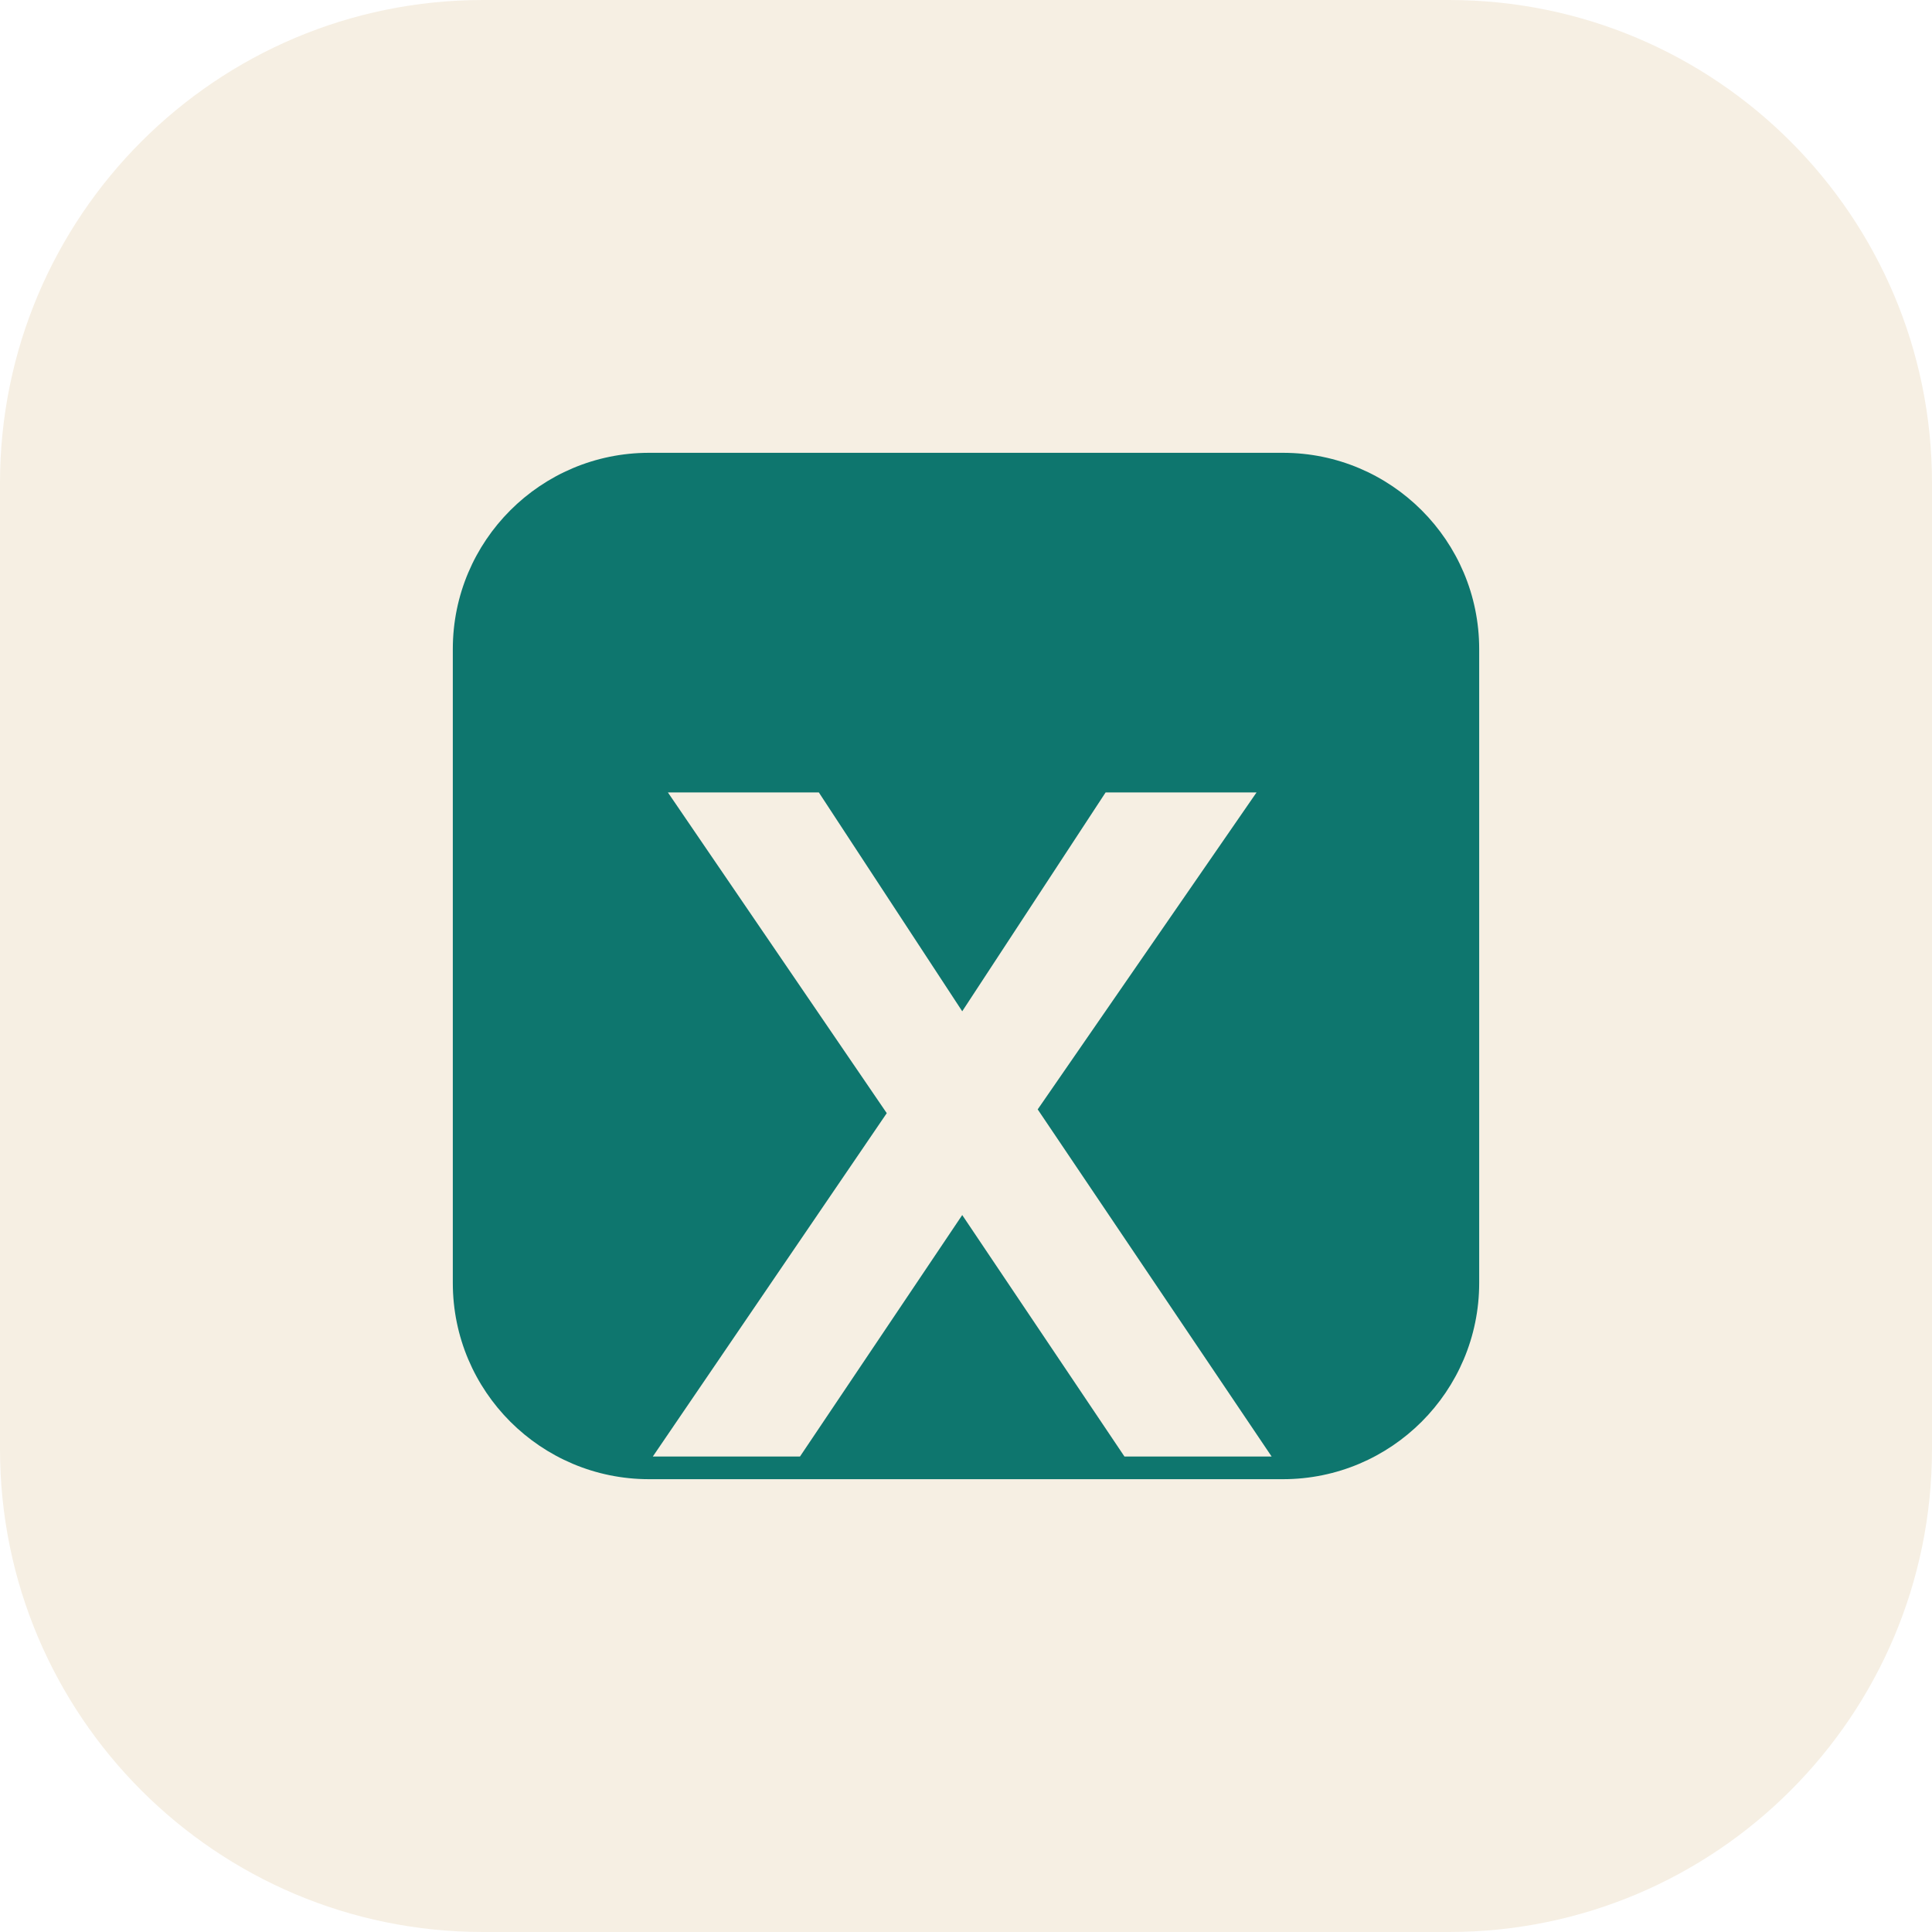
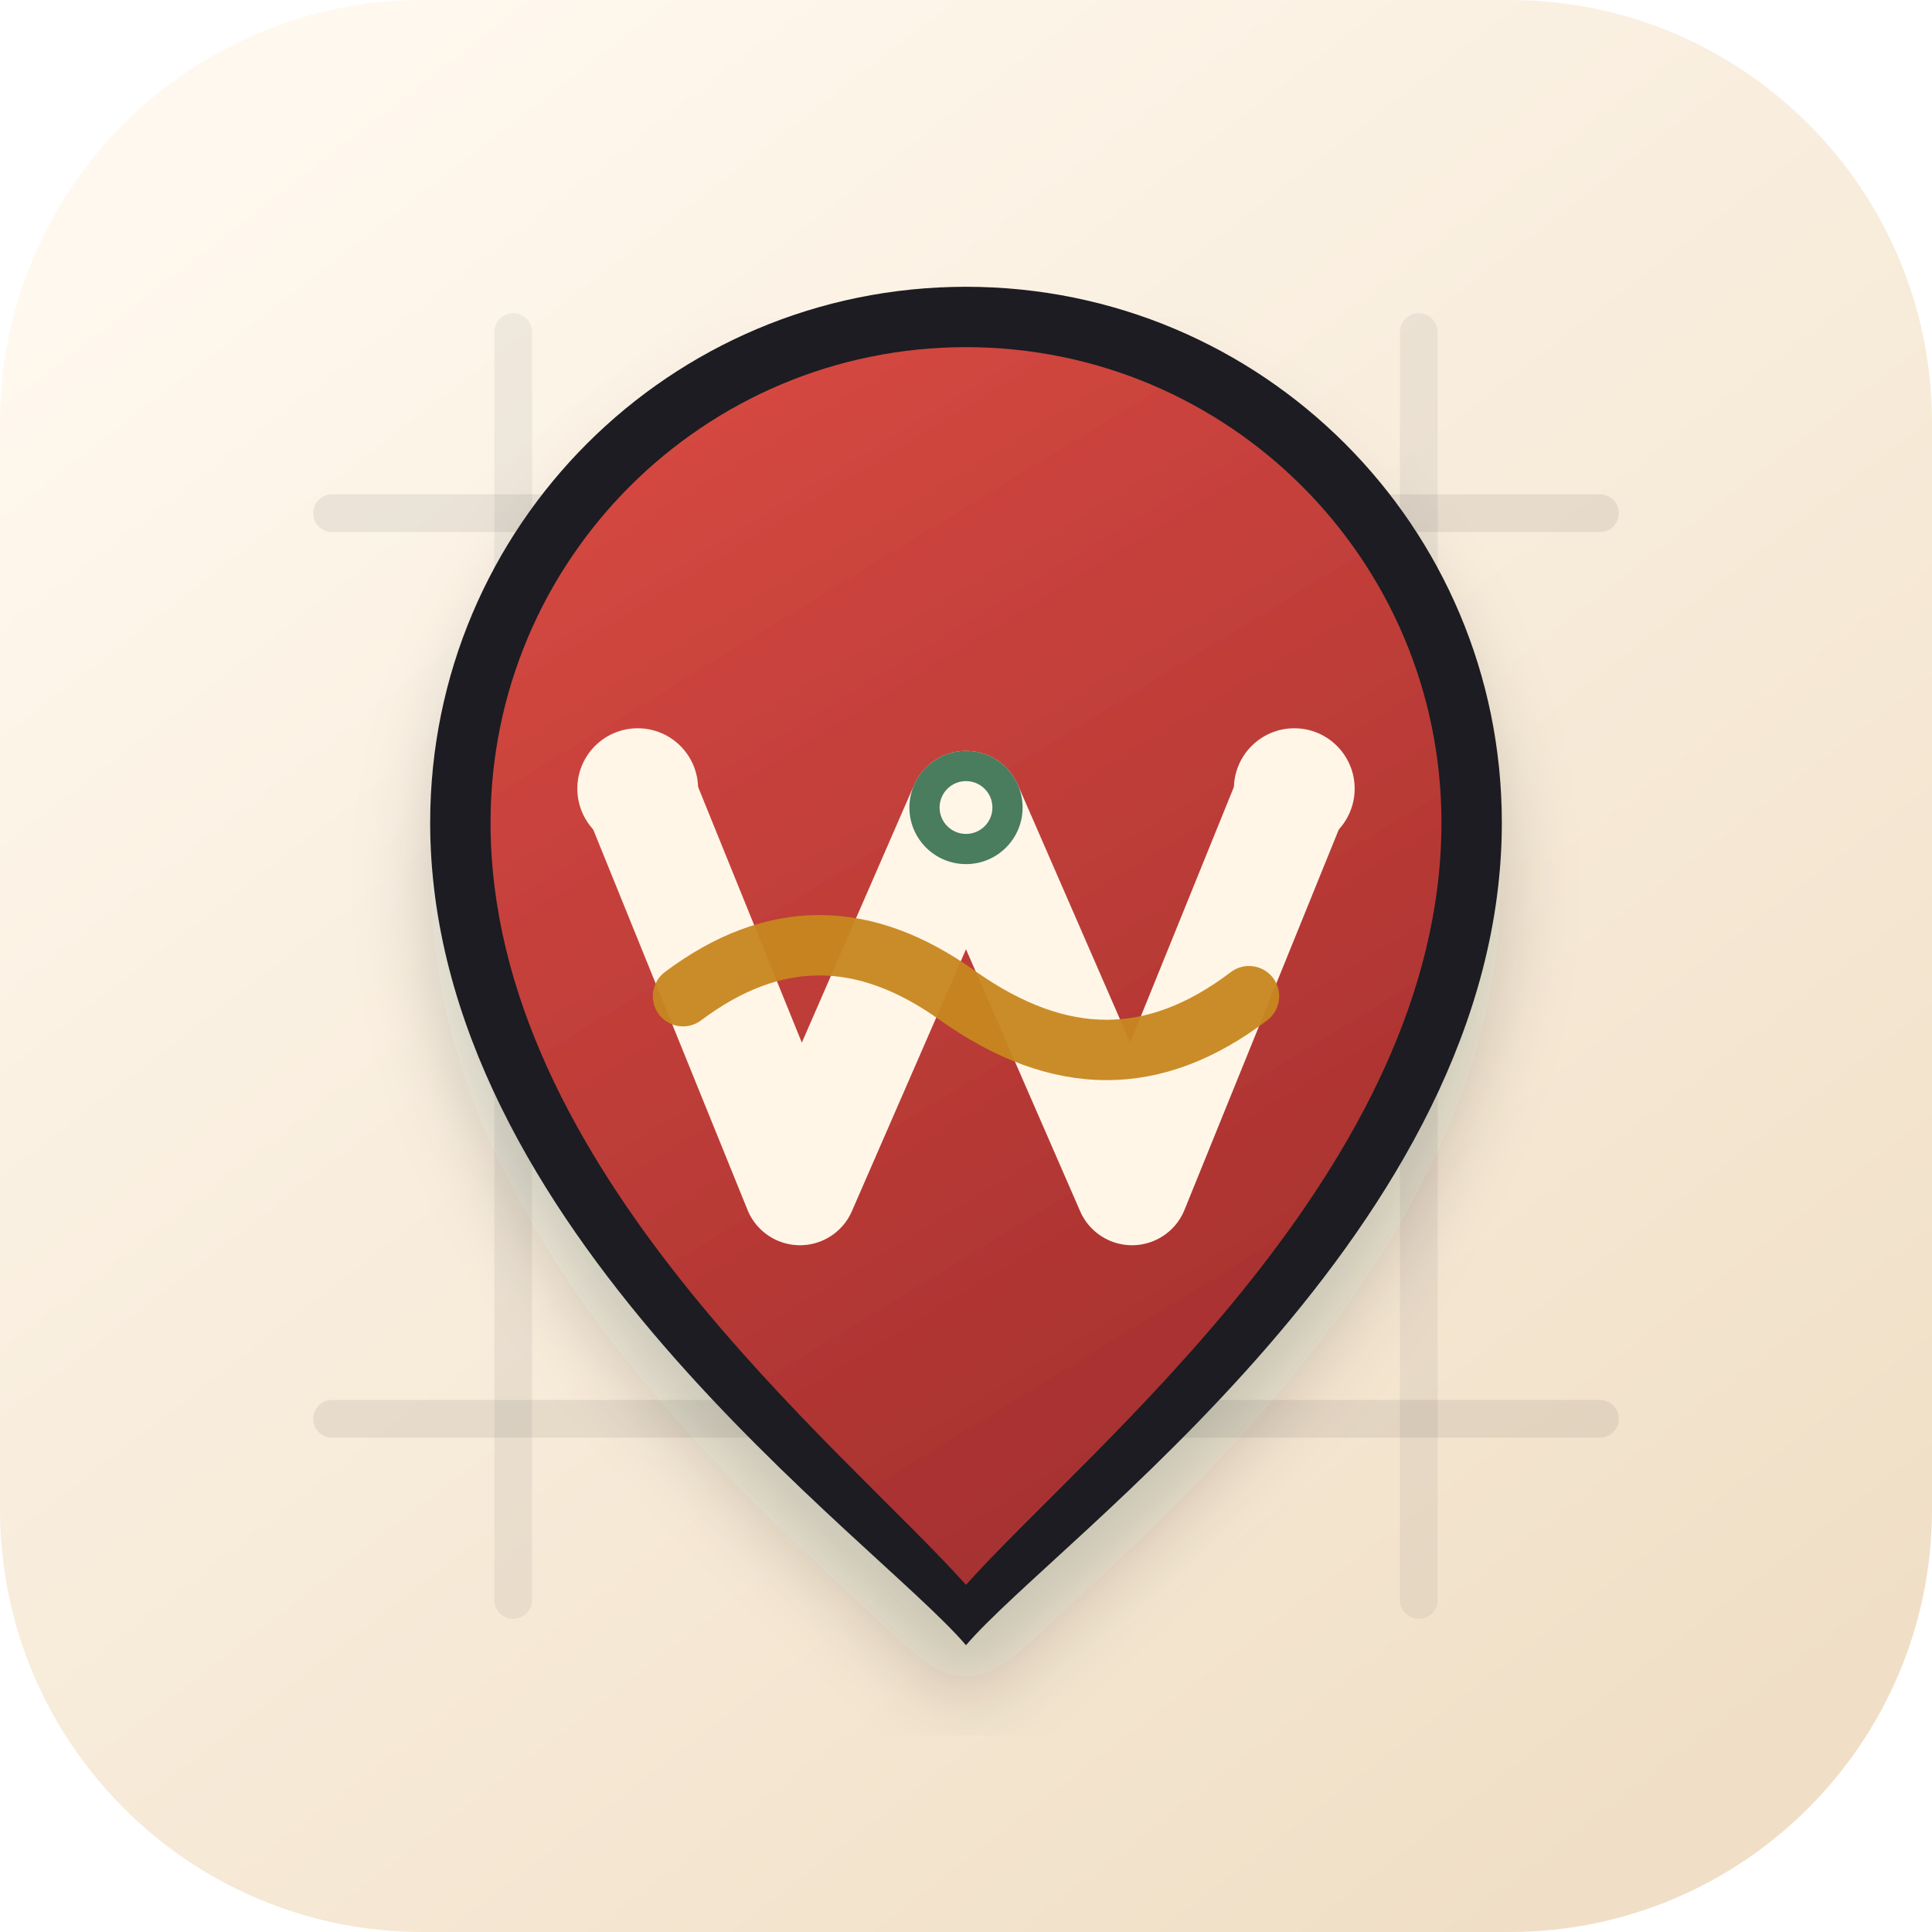
- <svg xmlns="http://www.w3.org/2000/svg" viewBox="0 0 512 512">
-   <rect width="512" height="512" rx="128" fill="#f6efe3" />
-   <path d="M120 172c0-28.7 23.3-52 52-52h168c28.7 0 52 23.3 52 52v168c0 28.7-23.3 52-52 52H172c-28.7 0-52-23.3-52-52V172Z" fill="#0e766e" />
-   <path d="M179 210h38l38 58 38-58h40l-58 84 62 92h-39l-43-64-43 64h-39l62-91-58-85Z" fill="#f6efe3" />
+ <svg xmlns="http://www.w3.org/2000/svg" viewBox="0 0 512 512" role="img" aria-labelledby="title desc">
+   <defs>
+     <linearGradient id="paper" x1="80" y1="32" x2="432" y2="488" gradientUnits="userSpaceOnUse">
+       <stop offset="0" stop-color="#fff8ee" />
+       <stop offset="1" stop-color="#f0dfc6" />
+     </linearGradient>
+     <linearGradient id="pin" x1="156" y1="96" x2="360" y2="430" gradientUnits="userSpaceOnUse">
+       <stop offset="0" stop-color="#d84a42" />
+       <stop offset="1" stop-color="#9d2c2c" />
+     </linearGradient>
+     <filter id="softShadow" x="88" y="68" width="336" height="392" filterUnits="userSpaceOnUse" color-interpolation-filters="sRGB">
+       <feDropShadow dx="0" dy="16" stdDeviation="10" flood-color="#1a1f24" flood-opacity="0.18" />
+     </filter>
+   </defs>
+   <rect width="512" height="512" rx="112" fill="url(#paper)" />
+   <path d="M88 136h336" stroke="#1a1f24" stroke-opacity="0.08" stroke-width="10" stroke-linecap="round" />
+   <path d="M88 376h336" stroke="#1a1f24" stroke-opacity="0.08" stroke-width="10" stroke-linecap="round" />
+   <path d="M136 88v336" stroke="#1a1f24" stroke-opacity="0.06" stroke-width="10" stroke-linecap="round" />
+   <path d="M376 88v336" stroke="#1a1f24" stroke-opacity="0.06" stroke-width="10" stroke-linecap="round" />
+   <g filter="url(#softShadow)">
+     <path d="M256 76c-78.5 0-142 63.5-142 142 0 107.5 118 189.8 142 218 24-28.2 142-110.5 142-218 0-78.5-63.5-142-142-142Z" fill="#1a1f24" />
+     <path d="M256 92c-69.6 0-126 56.4-126 126 0 91.5 93.3 165.4 126 202 32.7-36.6 126-110.5 126-202 0-69.6-56.4-126-126-126Z" fill="url(#pin)" />
+   </g>
+   <path d="M169 209l43 106 44-101 44 101 43-106" fill="none" stroke="#fff6e8" stroke-width="30" stroke-linecap="round" stroke-linejoin="round" />
+   <path d="M181 264c24-18 48-18 73 0 27 19 52 19 77 0" fill="none" stroke="#c8871f" stroke-width="16" stroke-linecap="round" stroke-opacity="0.95" />
+   <circle cx="169" cy="209" r="16" fill="#fff6e8" />
+   <circle cx="343" cy="209" r="16" fill="#fff6e8" />
+   <circle cx="256" cy="214" r="15" fill="#4a7c5e" />
+   <circle cx="256" cy="214" r="7" fill="#fff6e8" />
</svg>
